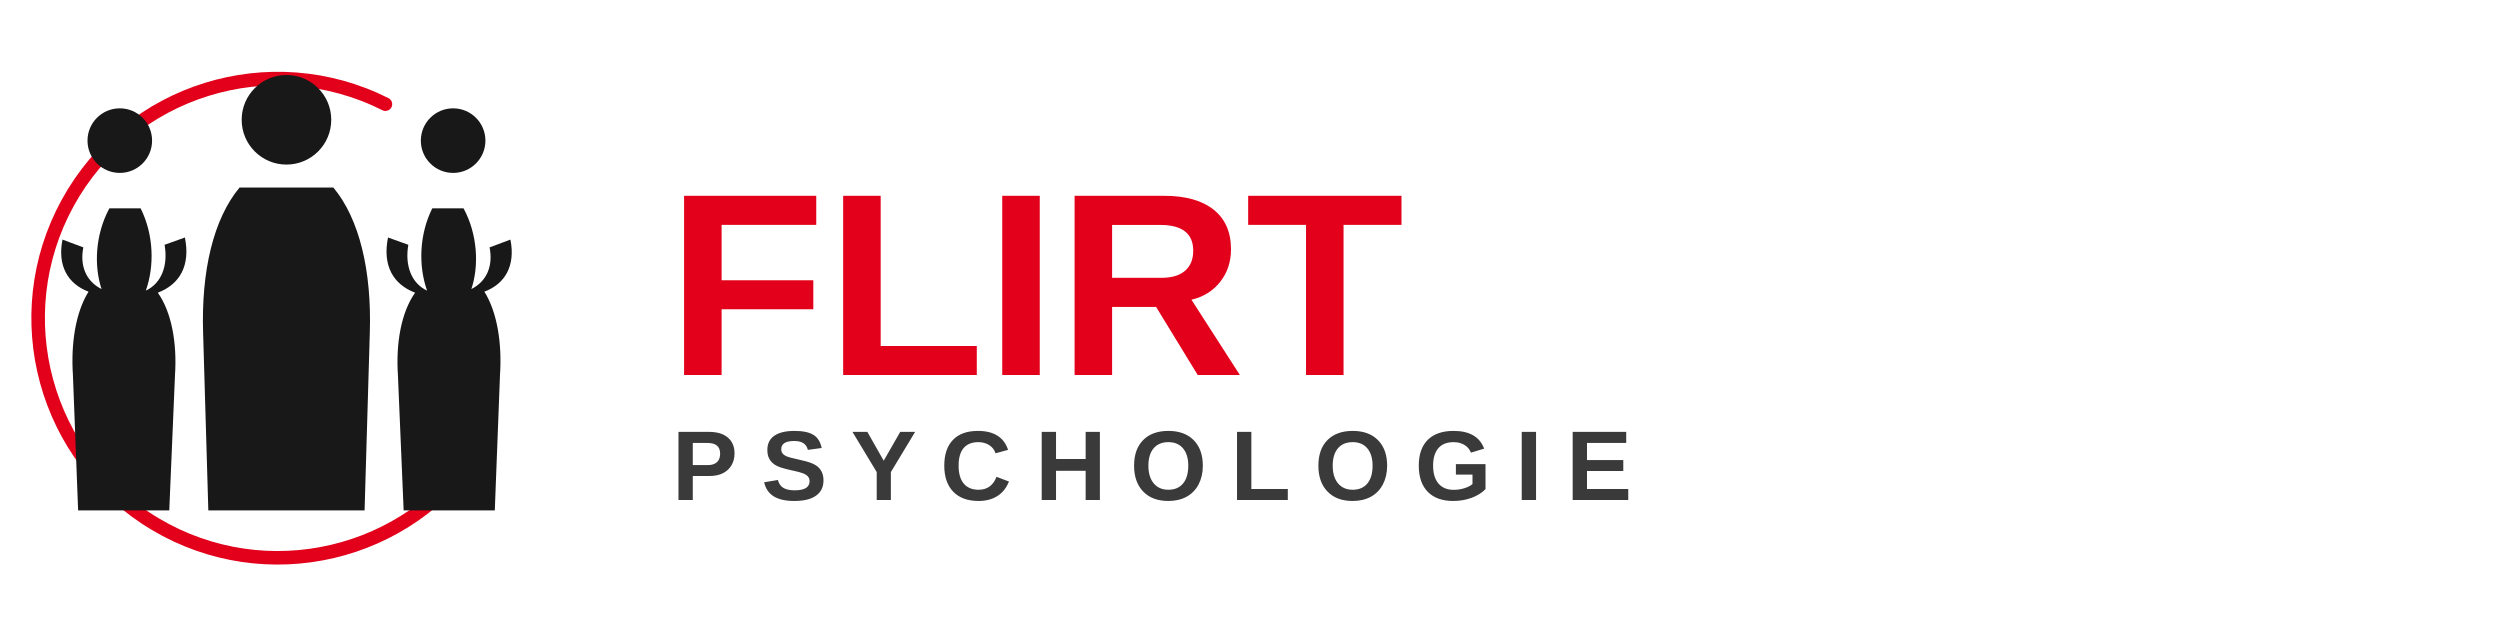
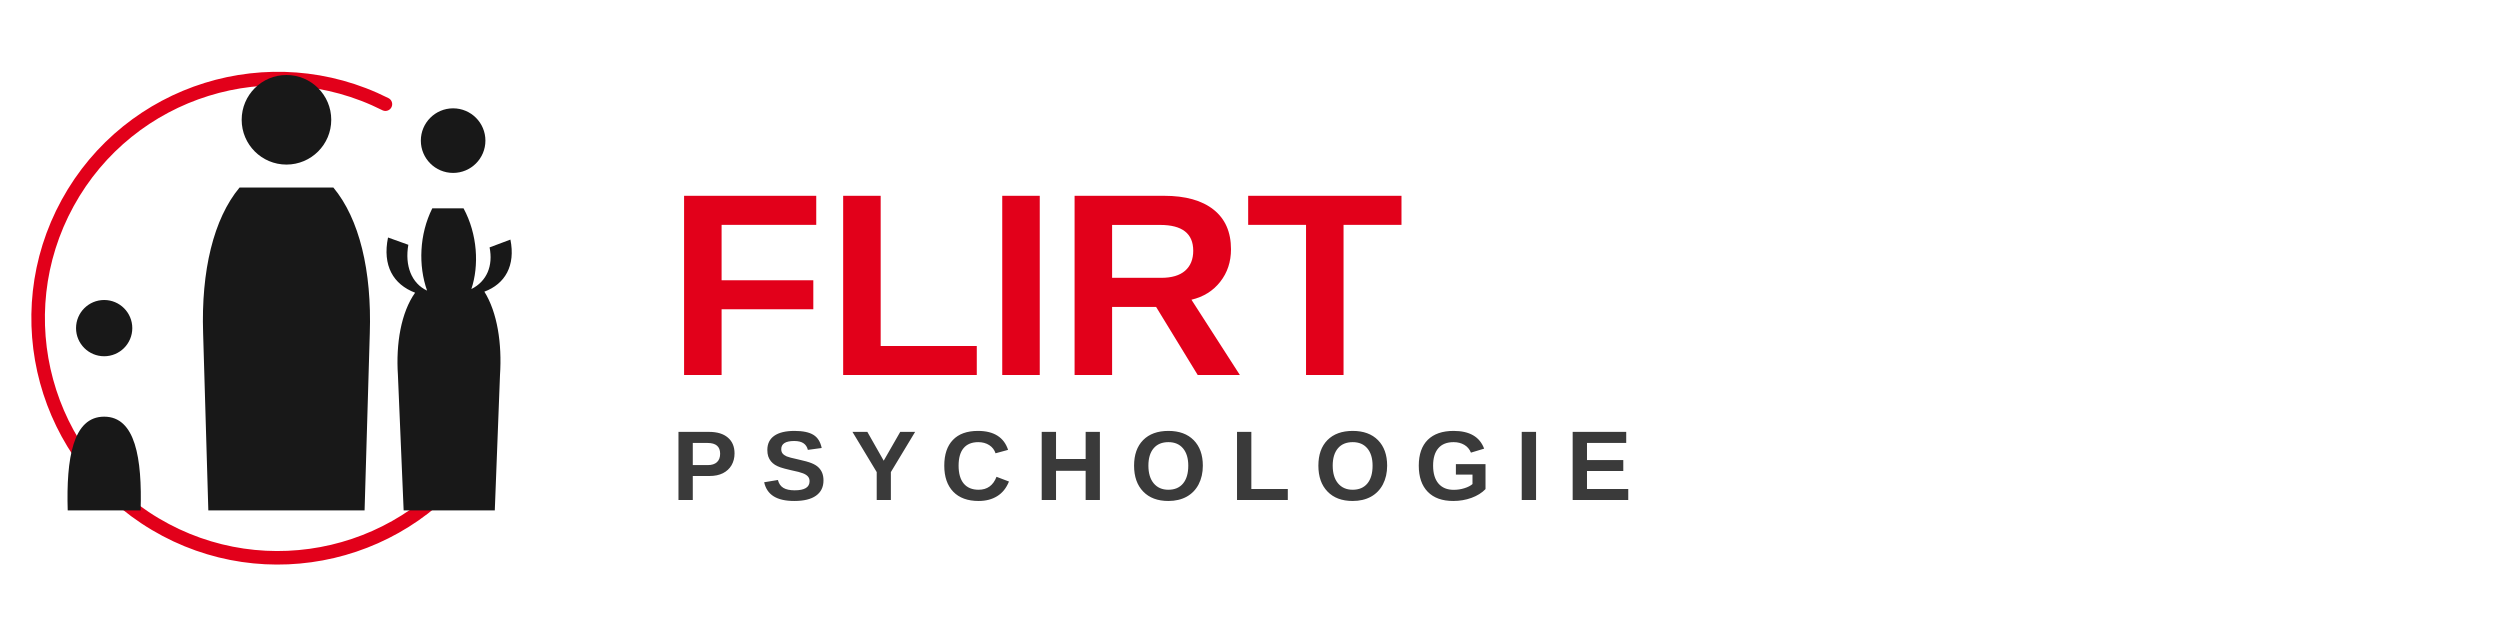
<svg xmlns="http://www.w3.org/2000/svg" viewBox="0 0 480 120" role="img" aria-labelledby="logoTitle">
  <path d="M92,86 A46,46 0 1 1 74,20" fill="none" stroke="#E2001A" stroke-width="2.6" stroke-linecap="round" />
  <g fill="#181818">
-     <circle cx="23" cy="27" r="6.2" />
-     <path d="M15,98 L14,72 C13.6,66 14.5,60 17,56 C13,54.5 11,51 12,46 L16,47.5 C15.3,51 16.5,54 19.5,55.5 C18,51 18.3,45 21,40 L27,40 C29.5,45 29.7,51 28,55.8 C31,54.4 32.3,51 31.6,47 L35.5,45.6 C36.6,51 34.5,54.6 30.3,56.2 C33,60 34,66 33.6,72 L32.5,98 Z" />
+     <circle cx="20" cy="63" r="5.4" />
+     <path d="M13,98 C12.7,88 14,80 20,80 C26,80 27.3,88 27,98 Z" />
    <circle cx="55" cy="23" r="8.6" />
    <path d="M40,98 L39,64 C38.6,52 41,42 46,36 L64,36 C69,42 71.4,52 71,64 L70,98 Z" />
    <circle cx="87" cy="27" r="6.2" />
    <path d="M95,98 L96,72 C96.4,66 95.5,60 93,56 C97,54.5 99,51 98,46 L94,47.5 C94.7,51 93.5,54 90.5,55.5 C92,51 91.7,45 89,40 L83,40 C80.5,45 80.3,51 82,55.8 C79,54.4 77.7,51 78.4,47 L74.5,45.6 C73.4,51 75.5,54.6 79.7,56.2 C77,60 76,66 76.4,72 L77.5,98 Z" />
  </g>
  <text x="128" y="72" font-family="Arial, Helvetica, sans-serif" font-weight="800" font-size="50" fill="#E2001A">FLIRT</text>
  <text x="129" y="96" font-family="Arial, Helvetica, sans-serif" font-weight="700" font-size="19" letter-spacing="4.5" fill="#3a3a3a">PSYCHOLOGIE</text>
</svg>
